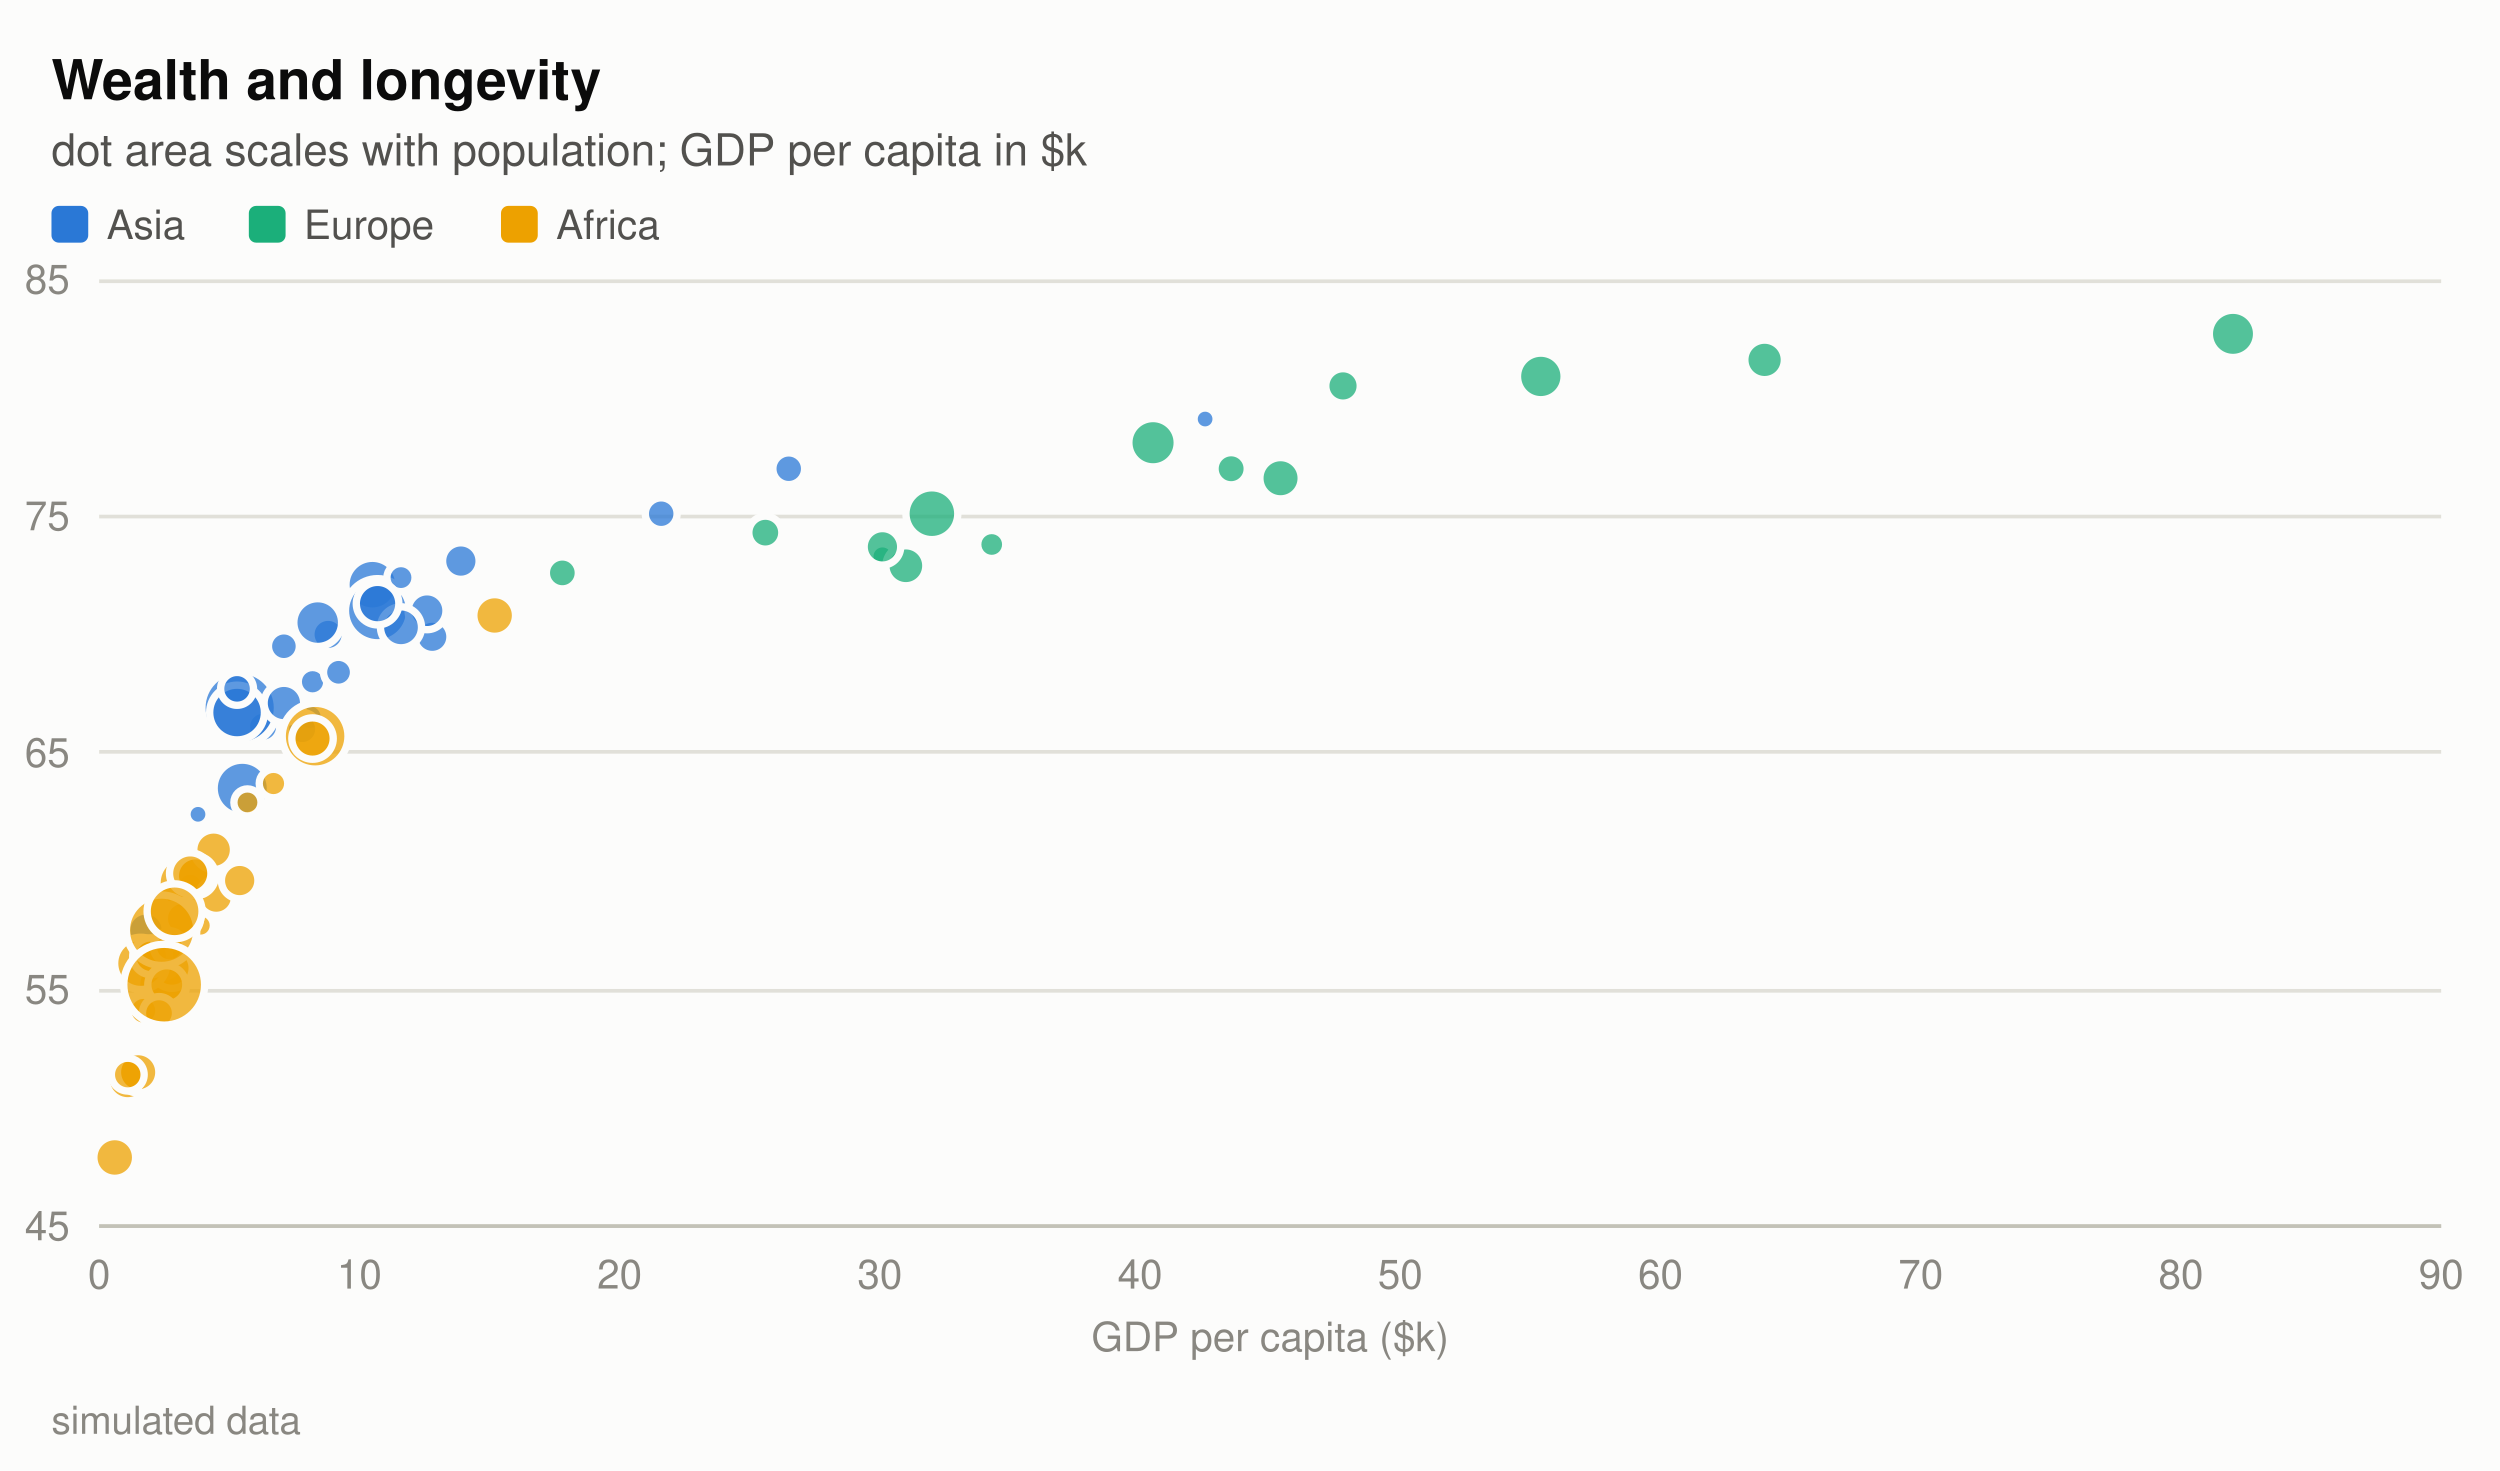
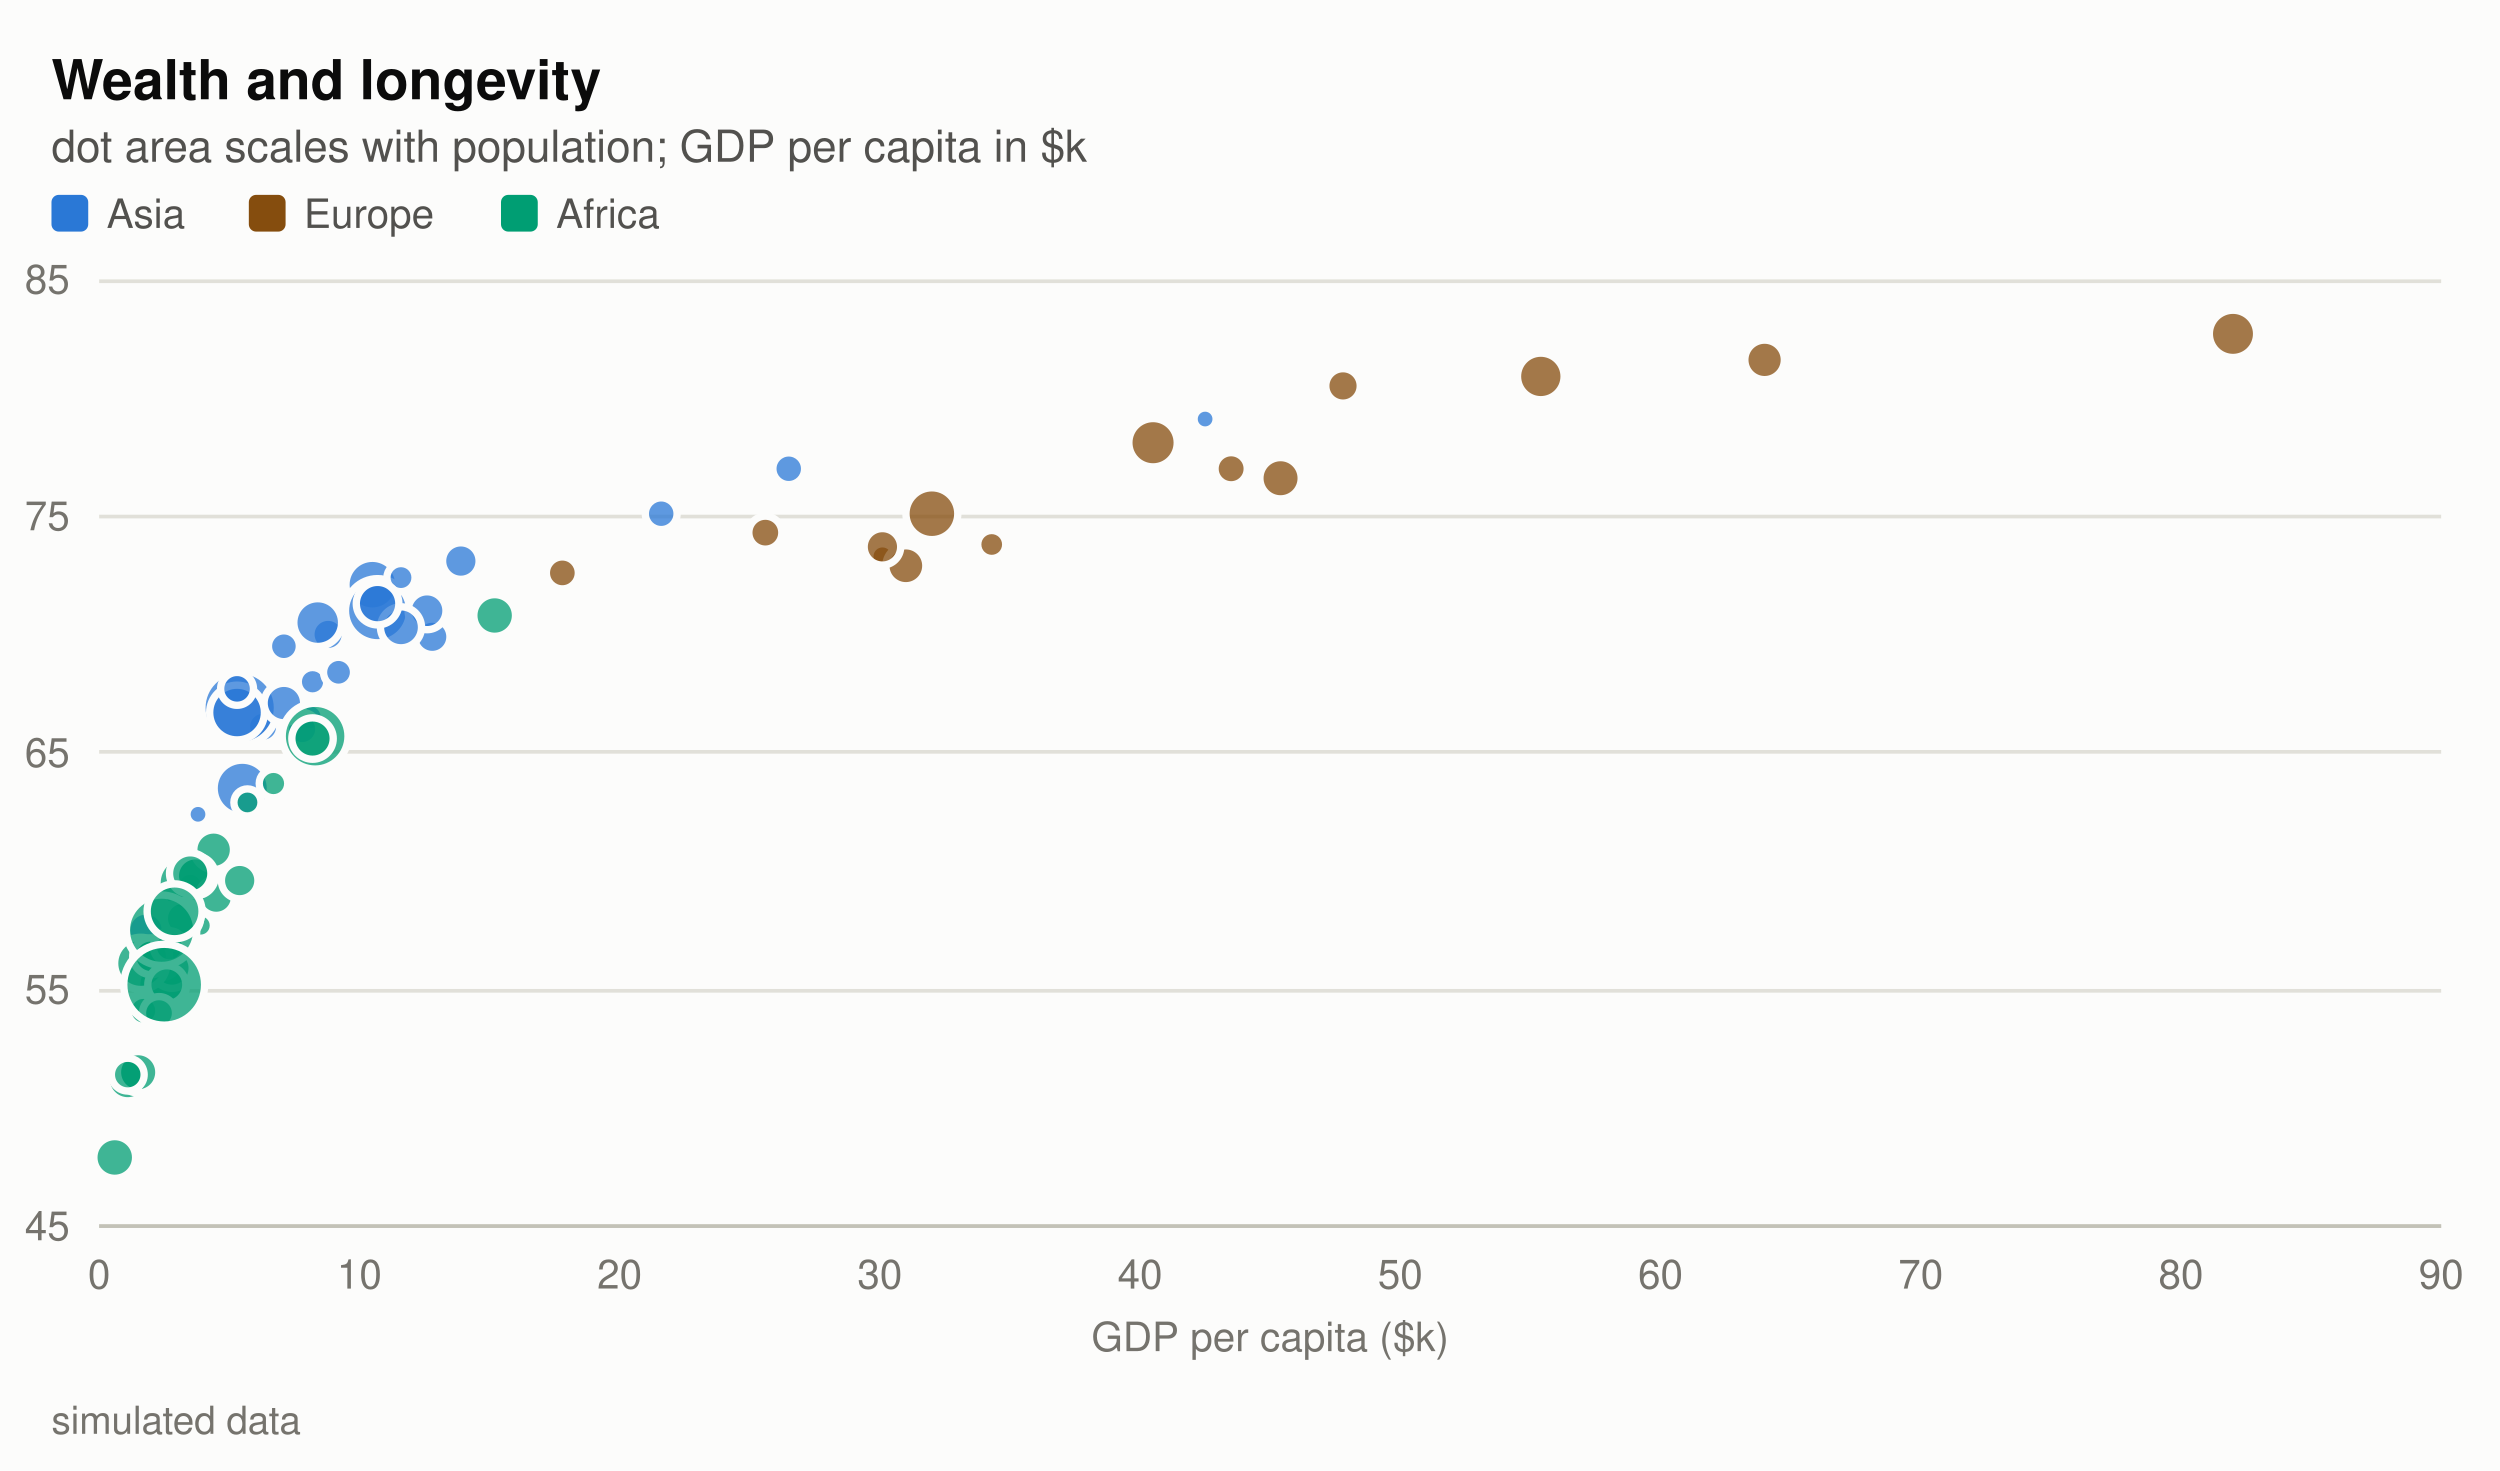
<svg xmlns="http://www.w3.org/2000/svg" viewBox="0 0 680 400" width="680" height="400" role="img" font-family="system-ui, -apple-system, &quot;Segoe UI&quot;, Helvetica, Arial, sans-serif">
  <rect x="0" y="0" width="680" height="400" fill="#fcfcfb" />
  <line x1="26.97" x2="664" y1="333.5" y2="333.5" stroke="#e1e0d9" stroke-width="1" />
  <line x1="26.97" x2="664" y1="269.5" y2="269.5" stroke="#e1e0d9" stroke-width="1" />
  <line x1="26.97" x2="664" y1="204.5" y2="204.5" stroke="#e1e0d9" stroke-width="1" />
  <line x1="26.97" x2="664" y1="140.5" y2="140.5" stroke="#e1e0d9" stroke-width="1" />
  <line x1="26.97" x2="664" y1="76.5" y2="76.5" stroke="#e1e0d9" stroke-width="1" />
  <line x1="26.97" x2="664" y1="333.5" y2="333.5" stroke="#c3c2b7" stroke-width="1" />
  <defs>
    <clipPath id="limnclip11">
-       <rect x="20.97" y="70" width="644.03" height="269.5" />
+       <rect x="20.97" y="70" width="649.03" height="269.5" />
    </clipPath>
  </defs>
  <g clip-path="url(#limnclip11)">
    <circle cx="71.56" cy="197.67" r="4.53" fill="#2a78d6" fill-opacity="0.75" stroke="#fcfcfb" stroke-width="2" />
    <circle cx="101.29" cy="159.04" r="7.19" fill="#2a78d6" fill-opacity="0.75" stroke="#fcfcfb" stroke-width="2" />
    <circle cx="84.3" cy="195.09" r="3.95" fill="#2a78d6" fill-opacity="0.75" stroke="#fcfcfb" stroke-width="2" />
    <circle cx="214.54" cy="127.5" r="4.32" fill="#2a78d6" fill-opacity="0.75" stroke="#fcfcfb" stroke-width="2" />
    <circle cx="85.01" cy="185.44" r="3.88" fill="#2a78d6" fill-opacity="0.75" stroke="#fcfcfb" stroke-width="2" />
    <circle cx="327.79" cy="113.98" r="3" fill="#2a78d6" fill-opacity="0.75" stroke="#fcfcfb" stroke-width="2" />
    <circle cx="77.22" cy="175.78" r="4.2" fill="#2a78d6" fill-opacity="0.75" stroke="#fcfcfb" stroke-width="2" />
    <circle cx="65.19" cy="192.52" r="10.27" fill="#2a78d6" fill-opacity="0.75" stroke="#fcfcfb" stroke-width="2" />
    <circle cx="65.9" cy="214.41" r="7.65" fill="#2a78d6" fill-opacity="0.75" stroke="#fcfcfb" stroke-width="2" />
    <circle cx="125.35" cy="152.61" r="4.97" fill="#2a78d6" fill-opacity="0.75" stroke="#fcfcfb" stroke-width="2" />
    <circle cx="89.25" cy="172.56" r="4.68" fill="#2a78d6" fill-opacity="0.75" stroke="#fcfcfb" stroke-width="2" />
    <circle cx="179.85" cy="139.73" r="4.32" fill="#2a78d6" fill-opacity="0.75" stroke="#fcfcfb" stroke-width="2" />
    <circle cx="53.86" cy="221.49" r="3" fill="#2a78d6" fill-opacity="0.75" stroke="#fcfcfb" stroke-width="2" />
    <circle cx="86.42" cy="169.34" r="6.5" fill="#2a78d6" fill-opacity="0.75" stroke="#fcfcfb" stroke-width="2" />
    <circle cx="64.48" cy="193.81" r="7.45" fill="#2a78d6" fill-opacity="0.75" stroke="#fcfcfb" stroke-width="2" />
    <circle cx="82.18" cy="198.31" r="4.54" fill="#2a78d6" fill-opacity="0.75" stroke="#fcfcfb" stroke-width="2" />
    <circle cx="39.71" cy="253.03" r="5.25" fill="#2a78d6" fill-opacity="0.75" stroke="#fcfcfb" stroke-width="2" />
    <circle cx="117.57" cy="173.21" r="4.82" fill="#2a78d6" fill-opacity="0.75" stroke="#fcfcfb" stroke-width="2" />
    <circle cx="102.7" cy="166.12" r="8.73" fill="#2a78d6" fill-opacity="0.75" stroke="#fcfcfb" stroke-width="2" />
    <circle cx="116.15" cy="166.12" r="5.16" fill="#2a78d6" fill-opacity="0.75" stroke="#fcfcfb" stroke-width="2" />
    <circle cx="77.22" cy="191.23" r="5.38" fill="#2a78d6" fill-opacity="0.75" stroke="#fcfcfb" stroke-width="2" />
    <circle cx="109.07" cy="157.11" r="3.83" fill="#2a78d6" fill-opacity="0.75" stroke="#fcfcfb" stroke-width="2" />
    <circle cx="109.07" cy="170.63" r="5.58" fill="#2a78d6" fill-opacity="0.75" stroke="#fcfcfb" stroke-width="2" />
    <circle cx="64.48" cy="187.37" r="4.47" fill="#2a78d6" fill-opacity="0.75" stroke="#fcfcfb" stroke-width="2" />
    <circle cx="92.08" cy="182.86" r="4.08" fill="#2a78d6" fill-opacity="0.75" stroke="#fcfcfb" stroke-width="2" />
    <circle cx="102.7" cy="164.19" r="5.79" fill="#2a78d6" fill-opacity="0.75" stroke="#fcfcfb" stroke-width="2" />
-     <circle cx="253.47" cy="139.73" r="7.05" fill="#1baf7a" fill-opacity="0.75" stroke="#fcfcfb" stroke-width="2" />
-     <circle cx="240.02" cy="151.32" r="3.42" fill="#1baf7a" fill-opacity="0.75" stroke="#fcfcfb" stroke-width="2" />
-     <circle cx="269.75" cy="148.1" r="3.81" fill="#1baf7a" fill-opacity="0.75" stroke="#fcfcfb" stroke-width="2" />
-     <circle cx="313.63" cy="120.42" r="6.58" fill="#1baf7a" fill-opacity="0.75" stroke="#fcfcfb" stroke-width="2" />
-     <circle cx="348.31" cy="130.08" r="5.62" fill="#1baf7a" fill-opacity="0.75" stroke="#fcfcfb" stroke-width="2" />
-     <circle cx="334.87" cy="127.5" r="4.38" fill="#1baf7a" fill-opacity="0.75" stroke="#fcfcfb" stroke-width="2" />
-     <circle cx="208.17" cy="144.88" r="4.49" fill="#1baf7a" fill-opacity="0.75" stroke="#fcfcfb" stroke-width="2" />
-     <circle cx="152.96" cy="155.83" r="4.35" fill="#1baf7a" fill-opacity="0.75" stroke="#fcfcfb" stroke-width="2" />
-     <circle cx="479.97" cy="97.89" r="5.38" fill="#1baf7a" fill-opacity="0.75" stroke="#fcfcfb" stroke-width="2" />
-     <circle cx="419.1" cy="102.39" r="6.34" fill="#1baf7a" fill-opacity="0.75" stroke="#fcfcfb" stroke-width="2" />
-     <circle cx="246.39" cy="153.89" r="5.44" fill="#1baf7a" fill-opacity="0.75" stroke="#fcfcfb" stroke-width="2" />
-     <circle cx="240.02" cy="148.74" r="4.97" fill="#1baf7a" fill-opacity="0.75" stroke="#fcfcfb" stroke-width="2" />
-     <circle cx="365.3" cy="104.97" r="4.69" fill="#1baf7a" fill-opacity="0.75" stroke="#fcfcfb" stroke-width="2" />
-     <circle cx="607.37" cy="90.81" r="6.43" fill="#1baf7a" fill-opacity="0.75" stroke="#fcfcfb" stroke-width="2" />
-     <circle cx="54.57" cy="251.74" r="3.47" fill="#eda100" fill-opacity="0.75" stroke="#fcfcfb" stroke-width="2" />
-     <circle cx="51.74" cy="240.8" r="3.86" fill="#eda100" fill-opacity="0.75" stroke="#fcfcfb" stroke-width="2" />
-     <circle cx="34.75" cy="293.59" r="5.84" fill="#eda100" fill-opacity="0.75" stroke="#fcfcfb" stroke-width="2" />
-     <circle cx="50.32" cy="240.16" r="7.61" fill="#eda100" fill-opacity="0.75" stroke="#fcfcfb" stroke-width="2" />
-     <circle cx="43.95" cy="267.84" r="6.78" fill="#eda100" fill-opacity="0.75" stroke="#fcfcfb" stroke-width="2" />
-     <circle cx="49.62" cy="249.81" r="4.92" fill="#eda100" fill-opacity="0.75" stroke="#fcfcfb" stroke-width="2" />
-     <circle cx="74.39" cy="213.12" r="3.88" fill="#eda100" fill-opacity="0.75" stroke="#fcfcfb" stroke-width="2" />
-     <circle cx="43.95" cy="260.76" r="5.1" fill="#eda100" fill-opacity="0.75" stroke="#fcfcfb" stroke-width="2" />
-     <circle cx="39" cy="274.92" r="4.21" fill="#eda100" fill-opacity="0.75" stroke="#fcfcfb" stroke-width="2" />
-     <circle cx="46.78" cy="263.33" r="5.5" fill="#eda100" fill-opacity="0.75" stroke="#fcfcfb" stroke-width="2" />
-     <circle cx="85.71" cy="200.24" r="8.95" fill="#eda100" fill-opacity="0.75" stroke="#fcfcfb" stroke-width="2" />
-     <circle cx="38.29" cy="262.04" r="7.11" fill="#eda100" fill-opacity="0.75" stroke="#fcfcfb" stroke-width="2" />
-     <circle cx="41.12" cy="260.11" r="5.02" fill="#eda100" fill-opacity="0.75" stroke="#fcfcfb" stroke-width="2" />
-     <circle cx="58.82" cy="244.02" r="4.97" fill="#eda100" fill-opacity="0.75" stroke="#fcfcfb" stroke-width="2" />
-     <circle cx="46.08" cy="257.54" r="4.38" fill="#eda100" fill-opacity="0.75" stroke="#fcfcfb" stroke-width="2" />
-     <circle cx="67.31" cy="218.27" r="3.69" fill="#eda100" fill-opacity="0.75" stroke="#fcfcfb" stroke-width="2" />
-     <circle cx="31.21" cy="314.83" r="5.68" fill="#eda100" fill-opacity="0.75" stroke="#fcfcfb" stroke-width="2" />
-     <circle cx="37.58" cy="291.66" r="5.63" fill="#eda100" fill-opacity="0.75" stroke="#fcfcfb" stroke-width="2" />
-     <circle cx="58.11" cy="231.14" r="5.4" fill="#eda100" fill-opacity="0.75" stroke="#fcfcfb" stroke-width="2" />
-     <circle cx="85.01" cy="200.89" r="5.63" fill="#eda100" fill-opacity="0.75" stroke="#fcfcfb" stroke-width="2" />
-     <circle cx="45.37" cy="267.84" r="5.17" fill="#eda100" fill-opacity="0.75" stroke="#fcfcfb" stroke-width="2" />
-     <circle cx="134.55" cy="167.41" r="5.67" fill="#eda100" fill-opacity="0.75" stroke="#fcfcfb" stroke-width="2" />
-     <circle cx="43.95" cy="253.03" r="9.58" fill="#eda100" fill-opacity="0.75" stroke="#fcfcfb" stroke-width="2" />
-     <circle cx="34.75" cy="292.3" r="4.46" fill="#eda100" fill-opacity="0.75" stroke="#fcfcfb" stroke-width="2" />
-     <circle cx="65.19" cy="239.51" r="4.97" fill="#eda100" fill-opacity="0.75" stroke="#fcfcfb" stroke-width="2" />
-     <circle cx="53.16" cy="238.23" r="5.46" fill="#eda100" fill-opacity="0.75" stroke="#fcfcfb" stroke-width="2" />
-     <circle cx="43.25" cy="275.56" r="4.49" fill="#eda100" fill-opacity="0.75" stroke="#fcfcfb" stroke-width="2" />
-     <circle cx="44.66" cy="267.84" r="11" fill="#eda100" fill-opacity="0.75" stroke="#fcfcfb" stroke-width="2" />
-     <circle cx="51.74" cy="237.58" r="5.63" fill="#eda100" fill-opacity="0.75" stroke="#fcfcfb" stroke-width="2" />
-     <circle cx="47.49" cy="247.88" r="7.47" fill="#eda100" fill-opacity="0.75" stroke="#fcfcfb" stroke-width="2" />
+     <circle cx="253.47" cy="139.73" r="7.05" fill="#854d0e" fill-opacity="0.75" stroke="#fcfcfb" stroke-width="2" />
+     <circle cx="240.02" cy="151.32" r="3.42" fill="#854d0e" fill-opacity="0.75" stroke="#fcfcfb" stroke-width="2" />
+     <circle cx="269.75" cy="148.1" r="3.81" fill="#854d0e" fill-opacity="0.75" stroke="#fcfcfb" stroke-width="2" />
+     <circle cx="313.63" cy="120.42" r="6.58" fill="#854d0e" fill-opacity="0.75" stroke="#fcfcfb" stroke-width="2" />
+     <circle cx="348.31" cy="130.08" r="5.62" fill="#854d0e" fill-opacity="0.75" stroke="#fcfcfb" stroke-width="2" />
+     <circle cx="334.87" cy="127.5" r="4.38" fill="#854d0e" fill-opacity="0.75" stroke="#fcfcfb" stroke-width="2" />
+     <circle cx="208.17" cy="144.88" r="4.49" fill="#854d0e" fill-opacity="0.75" stroke="#fcfcfb" stroke-width="2" />
+     <circle cx="152.96" cy="155.83" r="4.35" fill="#854d0e" fill-opacity="0.75" stroke="#fcfcfb" stroke-width="2" />
+     <circle cx="479.97" cy="97.89" r="5.38" fill="#854d0e" fill-opacity="0.75" stroke="#fcfcfb" stroke-width="2" />
+     <circle cx="419.1" cy="102.39" r="6.34" fill="#854d0e" fill-opacity="0.75" stroke="#fcfcfb" stroke-width="2" />
+     <circle cx="246.39" cy="153.89" r="5.44" fill="#854d0e" fill-opacity="0.75" stroke="#fcfcfb" stroke-width="2" />
+     <circle cx="240.02" cy="148.74" r="4.97" fill="#854d0e" fill-opacity="0.75" stroke="#fcfcfb" stroke-width="2" />
+     <circle cx="365.3" cy="104.97" r="4.69" fill="#854d0e" fill-opacity="0.75" stroke="#fcfcfb" stroke-width="2" />
+     <circle cx="607.37" cy="90.81" r="6.43" fill="#854d0e" fill-opacity="0.75" stroke="#fcfcfb" stroke-width="2" />
+     <circle cx="54.57" cy="251.74" r="3.47" fill="#009e73" fill-opacity="0.75" stroke="#fcfcfb" stroke-width="2" />
+     <circle cx="51.74" cy="240.8" r="3.86" fill="#009e73" fill-opacity="0.75" stroke="#fcfcfb" stroke-width="2" />
+     <circle cx="34.75" cy="293.59" r="5.84" fill="#009e73" fill-opacity="0.75" stroke="#fcfcfb" stroke-width="2" />
+     <circle cx="50.32" cy="240.16" r="7.61" fill="#009e73" fill-opacity="0.75" stroke="#fcfcfb" stroke-width="2" />
+     <circle cx="43.95" cy="267.84" r="6.78" fill="#009e73" fill-opacity="0.75" stroke="#fcfcfb" stroke-width="2" />
+     <circle cx="49.62" cy="249.81" r="4.92" fill="#009e73" fill-opacity="0.75" stroke="#fcfcfb" stroke-width="2" />
+     <circle cx="74.39" cy="213.12" r="3.88" fill="#009e73" fill-opacity="0.75" stroke="#fcfcfb" stroke-width="2" />
+     <circle cx="43.95" cy="260.76" r="5.1" fill="#009e73" fill-opacity="0.75" stroke="#fcfcfb" stroke-width="2" />
+     <circle cx="39" cy="274.92" r="4.21" fill="#009e73" fill-opacity="0.75" stroke="#fcfcfb" stroke-width="2" />
+     <circle cx="46.78" cy="263.33" r="5.5" fill="#009e73" fill-opacity="0.75" stroke="#fcfcfb" stroke-width="2" />
+     <circle cx="85.71" cy="200.24" r="8.95" fill="#009e73" fill-opacity="0.75" stroke="#fcfcfb" stroke-width="2" />
+     <circle cx="38.29" cy="262.04" r="7.11" fill="#009e73" fill-opacity="0.75" stroke="#fcfcfb" stroke-width="2" />
+     <circle cx="41.12" cy="260.11" r="5.02" fill="#009e73" fill-opacity="0.75" stroke="#fcfcfb" stroke-width="2" />
+     <circle cx="58.82" cy="244.02" r="4.97" fill="#009e73" fill-opacity="0.75" stroke="#fcfcfb" stroke-width="2" />
+     <circle cx="46.08" cy="257.54" r="4.38" fill="#009e73" fill-opacity="0.75" stroke="#fcfcfb" stroke-width="2" />
+     <circle cx="67.31" cy="218.27" r="3.69" fill="#009e73" fill-opacity="0.75" stroke="#fcfcfb" stroke-width="2" />
+     <circle cx="31.21" cy="314.83" r="5.68" fill="#009e73" fill-opacity="0.75" stroke="#fcfcfb" stroke-width="2" />
+     <circle cx="37.58" cy="291.66" r="5.63" fill="#009e73" fill-opacity="0.75" stroke="#fcfcfb" stroke-width="2" />
+     <circle cx="58.11" cy="231.14" r="5.4" fill="#009e73" fill-opacity="0.75" stroke="#fcfcfb" stroke-width="2" />
+     <circle cx="85.01" cy="200.89" r="5.63" fill="#009e73" fill-opacity="0.75" stroke="#fcfcfb" stroke-width="2" />
+     <circle cx="45.37" cy="267.84" r="5.17" fill="#009e73" fill-opacity="0.75" stroke="#fcfcfb" stroke-width="2" />
+     <circle cx="134.55" cy="167.41" r="5.67" fill="#009e73" fill-opacity="0.75" stroke="#fcfcfb" stroke-width="2" />
+     <circle cx="43.95" cy="253.03" r="9.58" fill="#009e73" fill-opacity="0.75" stroke="#fcfcfb" stroke-width="2" />
+     <circle cx="34.75" cy="292.3" r="4.46" fill="#009e73" fill-opacity="0.75" stroke="#fcfcfb" stroke-width="2" />
+     <circle cx="65.19" cy="239.51" r="4.97" fill="#009e73" fill-opacity="0.75" stroke="#fcfcfb" stroke-width="2" />
+     <circle cx="53.16" cy="238.23" r="5.46" fill="#009e73" fill-opacity="0.75" stroke="#fcfcfb" stroke-width="2" />
+     <circle cx="43.25" cy="275.56" r="4.49" fill="#009e73" fill-opacity="0.75" stroke="#fcfcfb" stroke-width="2" />
+     <circle cx="44.66" cy="267.84" r="11" fill="#009e73" fill-opacity="0.75" stroke="#fcfcfb" stroke-width="2" />
+     <circle cx="51.74" cy="237.58" r="5.63" fill="#009e73" fill-opacity="0.75" stroke="#fcfcfb" stroke-width="2" />
+     <circle cx="47.49" cy="247.88" r="7.47" fill="#009e73" fill-opacity="0.75" stroke="#fcfcfb" stroke-width="2" />
  </g>
-   <text x="18.97" y="333.5" dy="0.35em" text-anchor="end" style="font-variant-numeric: tabular-nums" font-size="11" fill="#898781">45</text>
-   <text x="18.97" y="269.12" dy="0.35em" text-anchor="end" style="font-variant-numeric: tabular-nums" font-size="11" fill="#898781">55</text>
-   <text x="18.97" y="204.75" dy="0.35em" text-anchor="end" style="font-variant-numeric: tabular-nums" font-size="11" fill="#898781">65</text>
-   <text x="18.97" y="140.38" dy="0.35em" text-anchor="end" style="font-variant-numeric: tabular-nums" font-size="11" fill="#898781">75</text>
-   <text x="18.97" y="76" dy="0.35em" text-anchor="end" style="font-variant-numeric: tabular-nums" font-size="11" fill="#898781">85</text>
-   <text x="26.97" y="350.5" text-anchor="middle" font-size="11" fill="#898781">0</text>
-   <text x="97.75" y="350.5" text-anchor="middle" font-size="11" fill="#898781">10</text>
-   <text x="168.53" y="350.5" text-anchor="middle" font-size="11" fill="#898781">20</text>
-   <text x="239.31" y="350.5" text-anchor="middle" font-size="11" fill="#898781">30</text>
-   <text x="310.09" y="350.5" text-anchor="middle" font-size="11" fill="#898781">40</text>
-   <text x="380.87" y="350.5" text-anchor="middle" font-size="11" fill="#898781">50</text>
-   <text x="451.66" y="350.5" text-anchor="middle" font-size="11" fill="#898781">60</text>
-   <text x="522.44" y="350.5" text-anchor="middle" font-size="11" fill="#898781">70</text>
-   <text x="593.22" y="350.5" text-anchor="middle" font-size="11" fill="#898781">80</text>
-   <text x="664" y="350.5" text-anchor="middle" font-size="11" fill="#898781">90</text>
+   <text x="18.97" y="333.5" dy="0.35em" text-anchor="end" style="font-variant-numeric: tabular-nums" font-size="11" fill="#75736d">45</text>
+   <text x="18.97" y="269.12" dy="0.35em" text-anchor="end" style="font-variant-numeric: tabular-nums" font-size="11" fill="#75736d">55</text>
+   <text x="18.97" y="204.75" dy="0.35em" text-anchor="end" style="font-variant-numeric: tabular-nums" font-size="11" fill="#75736d">65</text>
+   <text x="18.97" y="140.38" dy="0.35em" text-anchor="end" style="font-variant-numeric: tabular-nums" font-size="11" fill="#75736d">75</text>
+   <text x="18.97" y="76" dy="0.35em" text-anchor="end" style="font-variant-numeric: tabular-nums" font-size="11" fill="#75736d">85</text>
+   <text x="26.97" y="350.5" text-anchor="middle" font-size="11" fill="#75736d">0</text>
+   <text x="97.75" y="350.5" text-anchor="middle" font-size="11" fill="#75736d">10</text>
+   <text x="168.53" y="350.5" text-anchor="middle" font-size="11" fill="#75736d">20</text>
+   <text x="239.31" y="350.5" text-anchor="middle" font-size="11" fill="#75736d">30</text>
+   <text x="310.09" y="350.5" text-anchor="middle" font-size="11" fill="#75736d">40</text>
+   <text x="380.87" y="350.5" text-anchor="middle" font-size="11" fill="#75736d">50</text>
+   <text x="451.66" y="350.5" text-anchor="middle" font-size="11" fill="#75736d">60</text>
+   <text x="522.44" y="350.5" text-anchor="middle" font-size="11" fill="#75736d">70</text>
+   <text x="593.22" y="350.5" text-anchor="middle" font-size="11" fill="#75736d">80</text>
+   <text x="664" y="350.5" text-anchor="middle" font-size="11" fill="#75736d">90</text>
  <text x="14" y="27" fill="#0b0b0b" font-size="15" font-weight="600">Wealth and longevity</text>
-   <text x="14" y="45" fill="#52514e" font-size="12">dot area scales with population; GDP per capita in $k</text>
-   <rect x="14" y="56" width="10" height="10" rx="2" fill="#2a78d6" />
-   <text x="29" y="65" fill="#52514e" font-size="11">Asia</text>
-   <rect x="67.68" y="56" width="10" height="10" rx="2" fill="#1baf7a" />
-   <text x="82.68" y="65" fill="#52514e" font-size="11">Europe</text>
-   <rect x="136.27" y="56" width="10" height="10" rx="2" fill="#eda100" />
-   <text x="151.27" y="65" fill="#52514e" font-size="11">Africa</text>
-   <text x="345.48" y="367.5" text-anchor="middle" font-size="11" fill="#898781">GDP per capita ($k)</text>
-   <text x="14" y="390" font-size="10.5" fill="#898781">simulated data</text>
+   <text x="14" y="44" fill="#52514e" font-size="12">dot area scales with population; GDP per capita in $k</text>
+   <rect x="14" y="53" width="10" height="10" rx="2" fill="#2a78d6" />
+   <text x="29" y="62" fill="#52514e" font-size="11">Asia</text>
+   <rect x="67.68" y="53" width="10" height="10" rx="2" fill="#854d0e" />
+   <text x="82.68" y="62" fill="#52514e" font-size="11">Europe</text>
+   <rect x="136.27" y="53" width="10" height="10" rx="2" fill="#009e73" />
+   <text x="151.27" y="62" fill="#52514e" font-size="11">Africa</text>
+   <text x="345.48" y="367.5" text-anchor="middle" font-size="11" fill="#75736d">GDP per capita ($k)</text>
+   <text x="14" y="390" font-size="10.5" fill="#75736d">simulated data</text>
</svg>
